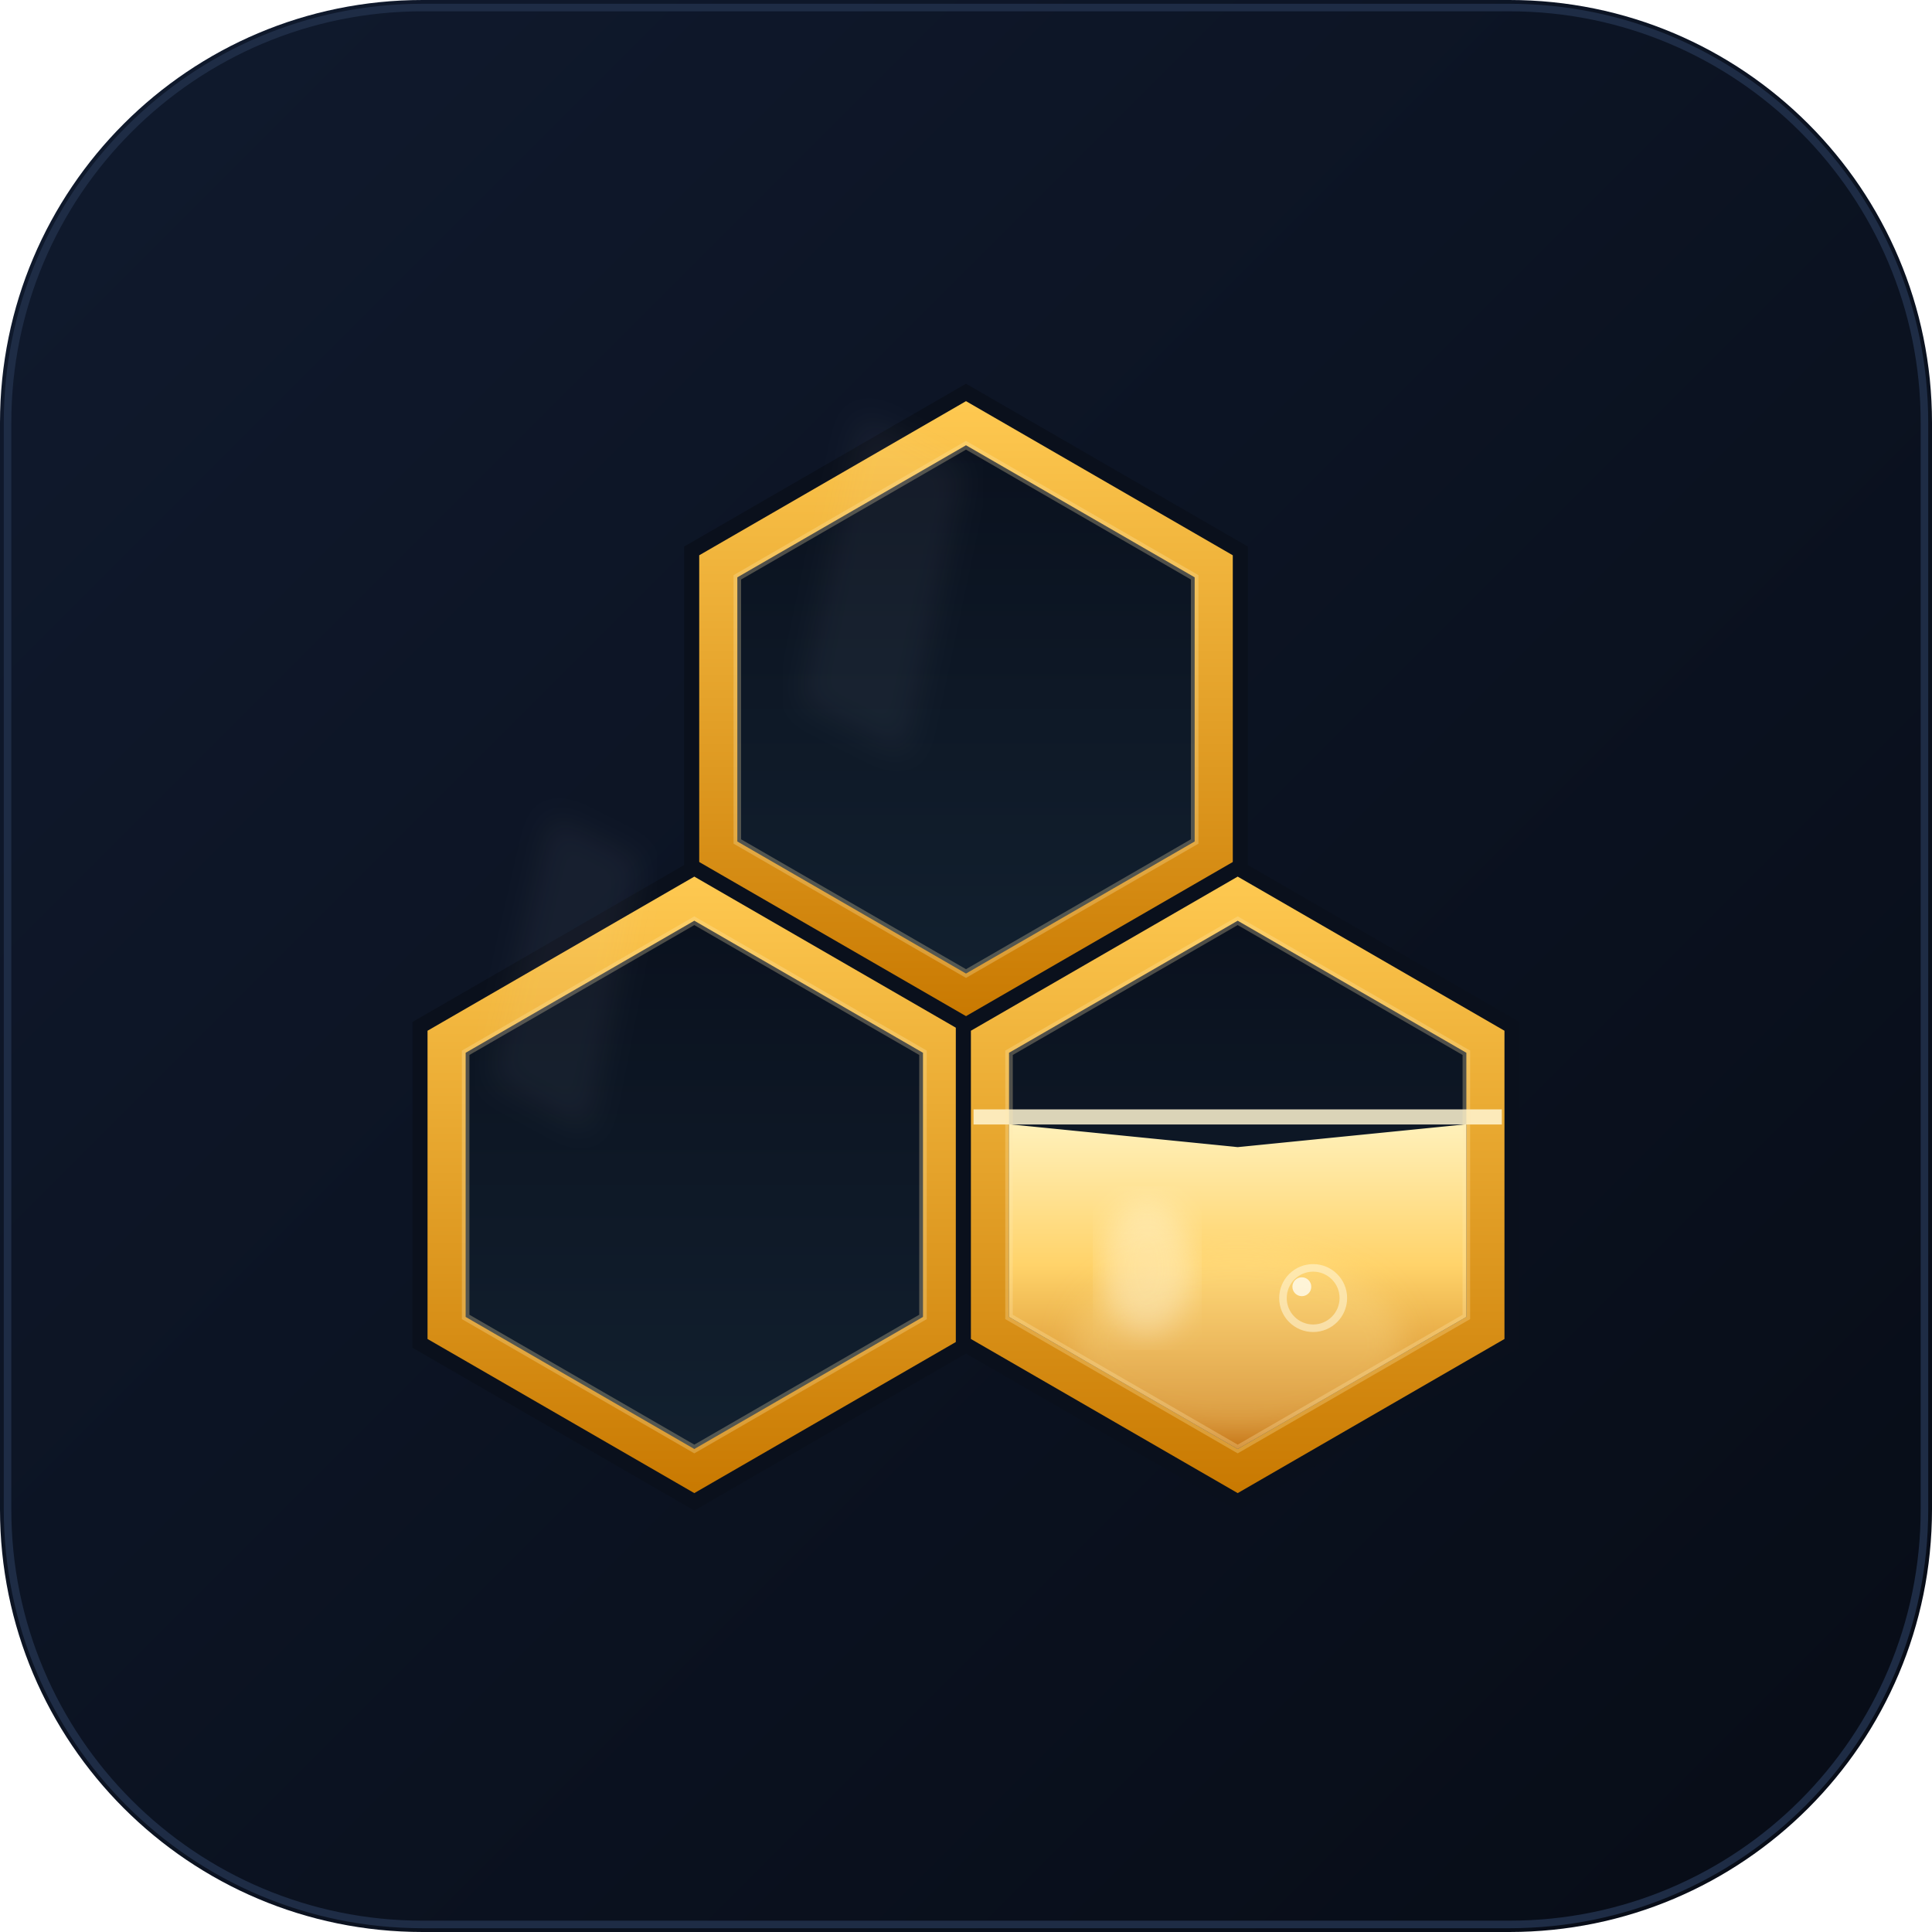
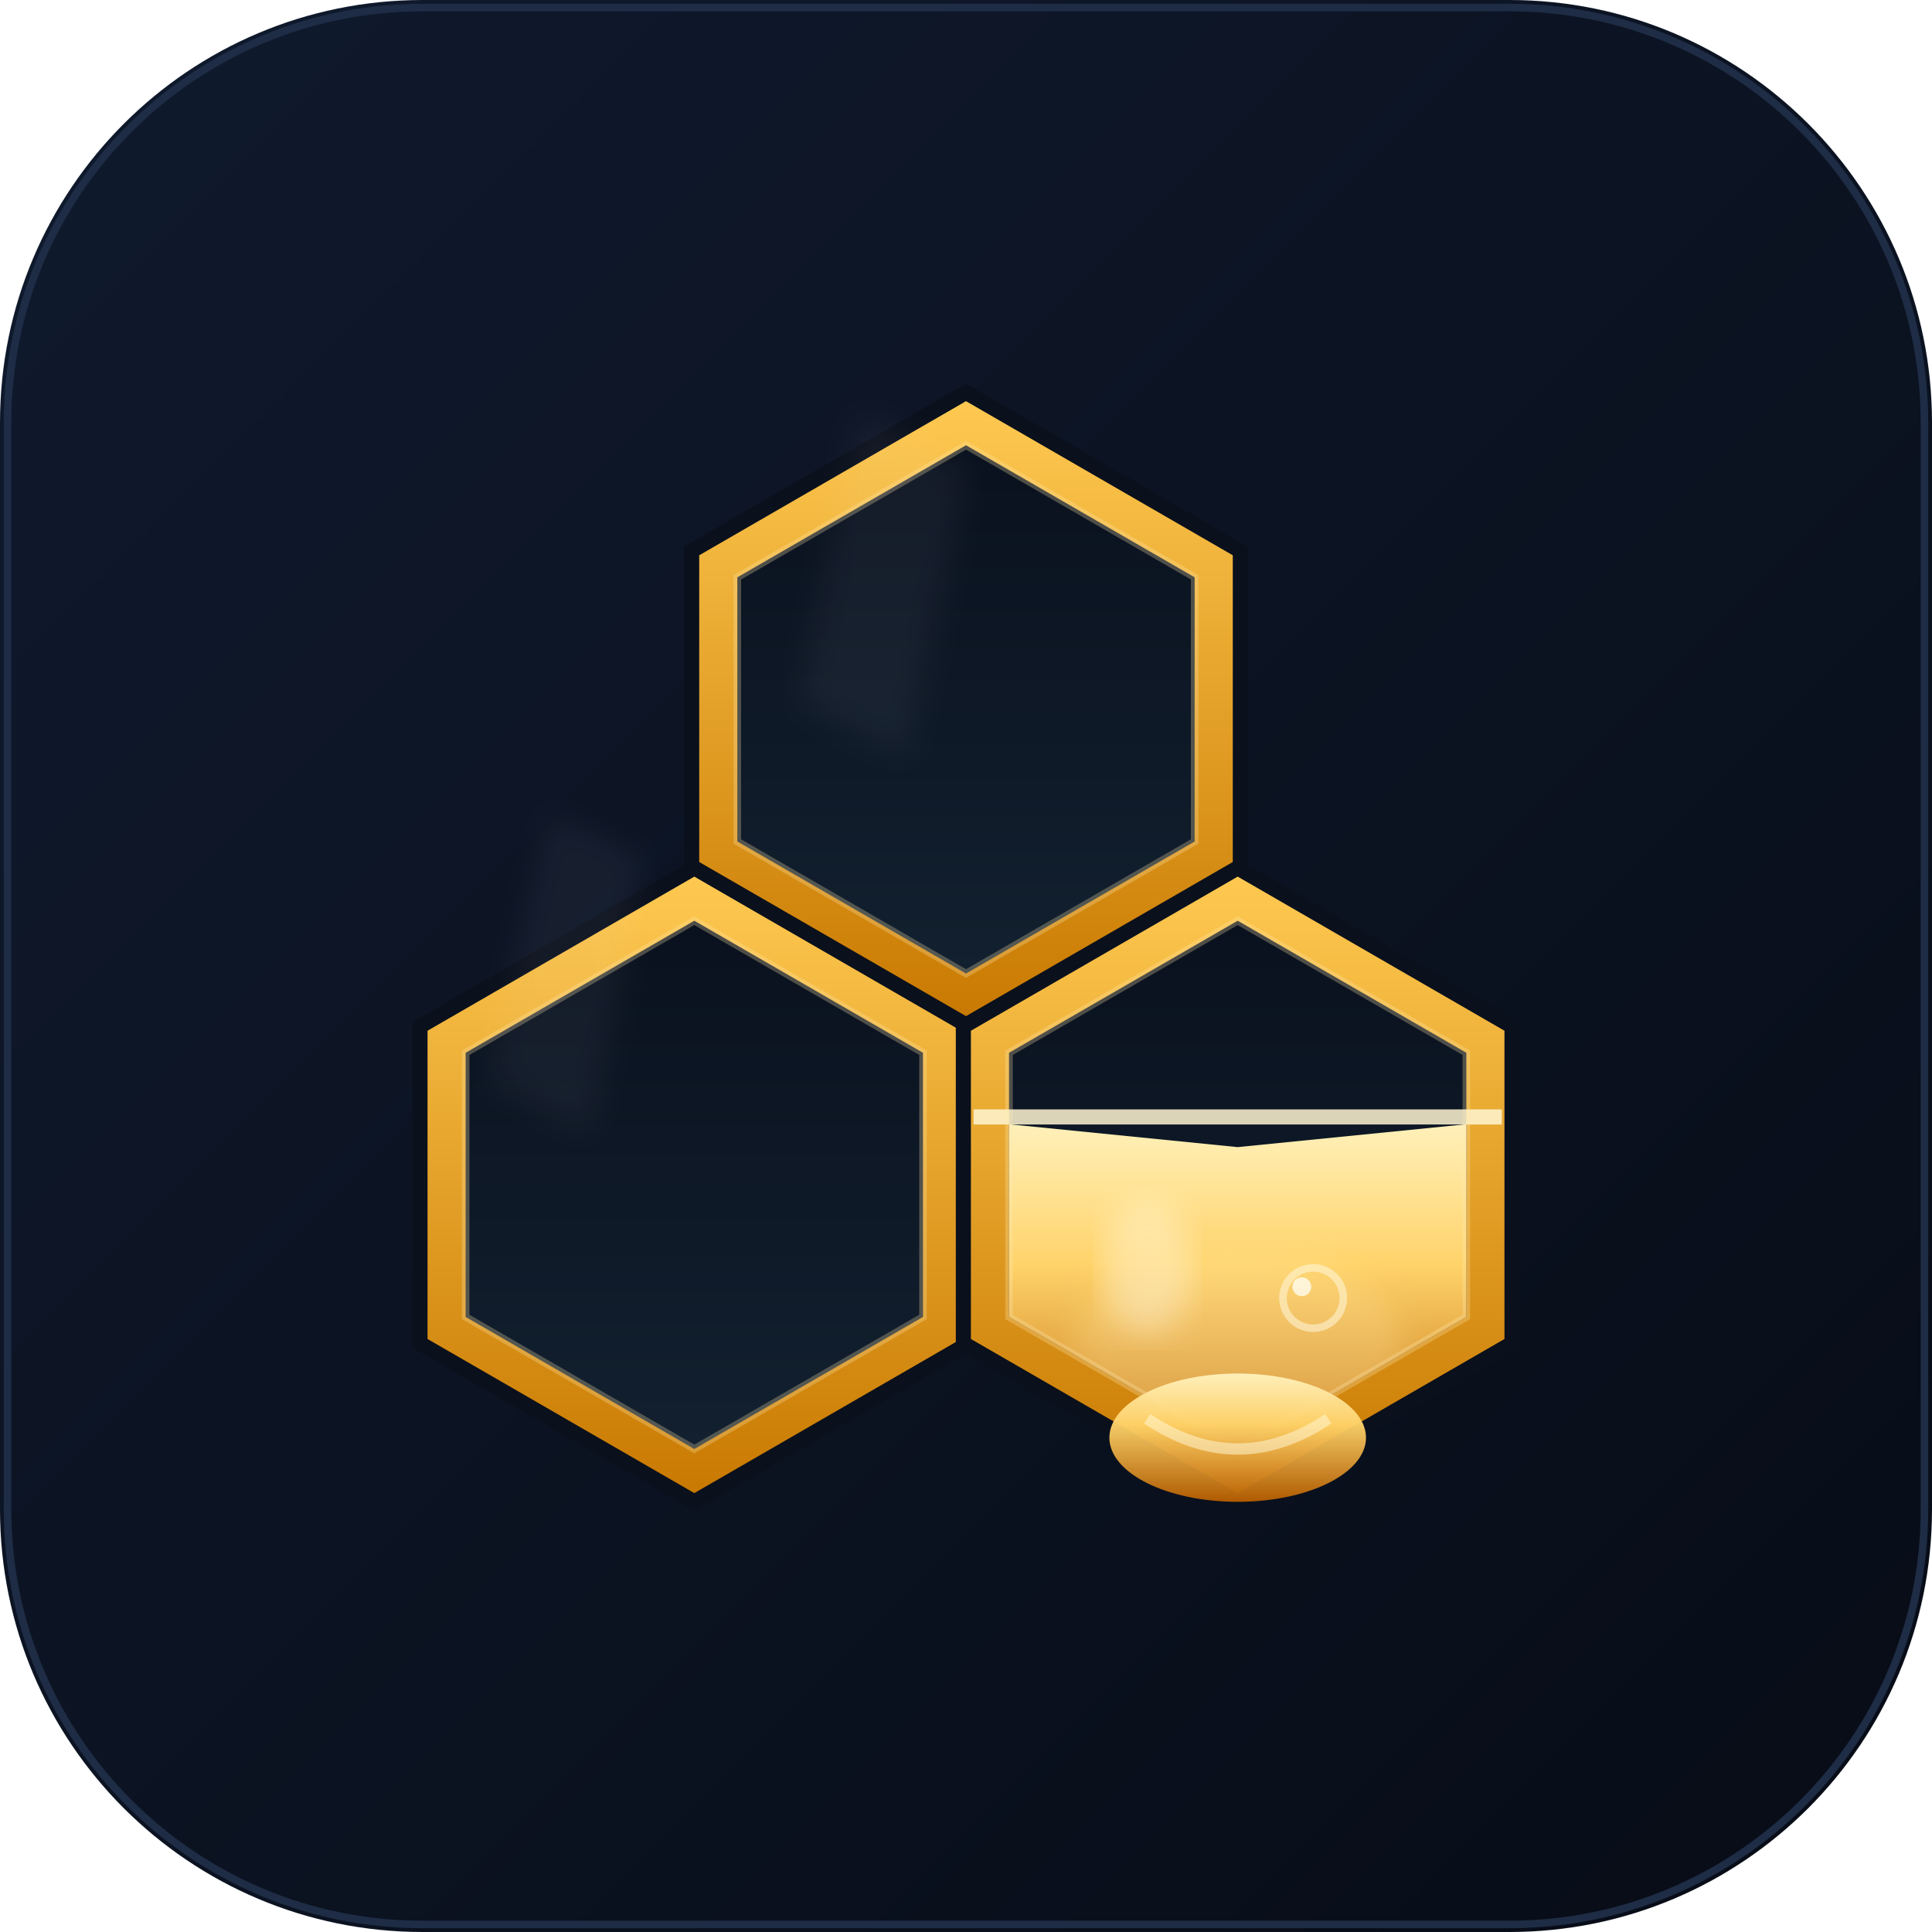
<svg xmlns="http://www.w3.org/2000/svg" viewBox="0 0 512 512" width="512" height="512">
  <defs>
    <linearGradient id="bg" x1="0" y1="0" x2="1" y2="1">
      <stop offset="0" stop-color="#101A2E" />
      <stop offset="1" stop-color="#070C16" />
    </linearGradient>
    <linearGradient id="wall" x1="0" y1="0" x2="0" y2="1">
      <stop offset="0" stop-color="#FFCA52" />
      <stop offset="1" stop-color="#C87800" />
    </linearGradient>
    <linearGradient id="air" x1="0" y1="0" x2="0" y2="1">
      <stop offset="0" stop-color="#0A111E" />
      <stop offset="1" stop-color="#12202F" />
    </linearGradient>
    <linearGradient id="honey" x1="0" y1="0" x2="0" y2="1">
      <stop offset="0" stop-color="#FFF2BE" />
      <stop offset="0.4" stop-color="#FFD36A" />
      <stop offset="1" stop-color="#B85E00" />
    </linearGradient>
    <clipPath id="honey-cell">
      <polygon points="328.0,244.0 388.6,279.0 388.6,349.0 328.0,384.0 267.4,349.0 267.4,279.0" />
    </clipPath>
    <filter id="blur">
      <feGaussianBlur stdDeviation="4" />
    </filter>
    <filter id="blur2">
      <feGaussianBlur stdDeviation="1" />
    </filter>
  </defs>
  <rect width="512" height="512" rx="112" fill="url(#bg)" />
  <rect x="2" y="2" width="508" height="508" rx="110" fill="none" stroke="#1E2C45" stroke-width="2" />
  <g>
    <polygon points="256.0,104.0 328.7,146.0 328.7,230.0 256.0,272.0 183.3,230.0 183.3,146.0" fill="url(#wall)" stroke="#0A101C" stroke-width="4" />
    <polygon points="184.0,230.0 256.7,272.0 256.7,356.0 184.0,398.0 111.3,356.0 111.3,272.0" fill="url(#wall)" stroke="#0A101C" stroke-width="4" />
    <polygon points="328.0,230.0 400.7,272.0 400.7,356.0 328.0,398.0 255.3,356.0 255.3,272.0" fill="url(#wall)" stroke="#0A101C" stroke-width="4" />
  </g>
  <polygon points="256.0,118.0 316.6,153.0 316.6,223.0 256.0,258.0 195.4,223.0 195.4,153.0" fill="url(#air)" />
  <polygon points="184.0,244.0 244.6,279.0 244.6,349.0 184.0,384.0 123.4,349.0 123.4,279.0" fill="url(#air)" />
  <polygon points="328.0,244.0 388.6,279.0 388.6,349.0 328.0,384.0 267.4,349.0 267.4,279.0" fill="url(#air)" />
  <g clip-path="url(#honey-cell)">
    <polygon points="248.0,296.0 328.0,304.0 408.0,296.0 408.0,394.0 328.0,394.0 248.0,394.0" fill="url(#honey)" />
    <ellipse cx="328" cy="356" rx="44" ry="24" fill="#FFE7A0" opacity="0.28" filter="url(#blur)" />
  </g>
  <line x1="258" y1="296" x2="398" y2="296" stroke="#FFF6D2" stroke-width="4" opacity="0.85" />
  <ellipse cx="304" cy="336" rx="12" ry="18" fill="#FFFDF0" opacity="0.35" filter="url(#blur)" />
  <circle cx="348" cy="344" r="8" fill="none" stroke="#FFF8DC" stroke-width="2" opacity="0.55" />
  <circle cx="345" cy="341" r="2.5" fill="#FFFDF0" opacity="0.8" />
  <g fill="none" stroke="#FFE9B0" stroke-width="2" opacity="0.28">
    <polygon points="256.0,118.0 316.6,153.0 316.6,223.0 256.0,258.0 195.4,223.0 195.4,153.0" />
    <polygon points="184.0,244.0 244.6,279.0 244.6,349.0 184.0,384.0 123.4,349.0 123.4,279.0" />
    <polygon points="328.0,244.0 388.6,279.0 388.6,349.0 328.0,384.0 267.4,349.0 267.4,279.0" />
  </g>
  <g fill="#EAF2FF" opacity="0.05">
    <polygon points="228.0,110.0 256.0,124.0 240.0,200.0 212.0,186.0" filter="url(#blur)" />
    <polygon points="146.0,216.0 170.0,228.0 156.0,300.0 130.0,286.0" filter="url(#blur)" />
  </g>
+   <ellipse cx="328" cy="381" rx="34" ry="17" fill="url(#honey)" opacity="0.95" />
+   <path d="M304 376 Q328 392 352 376" fill="none" stroke="#FFF6D2" stroke-width="3" opacity="0.55" />
</svg>
